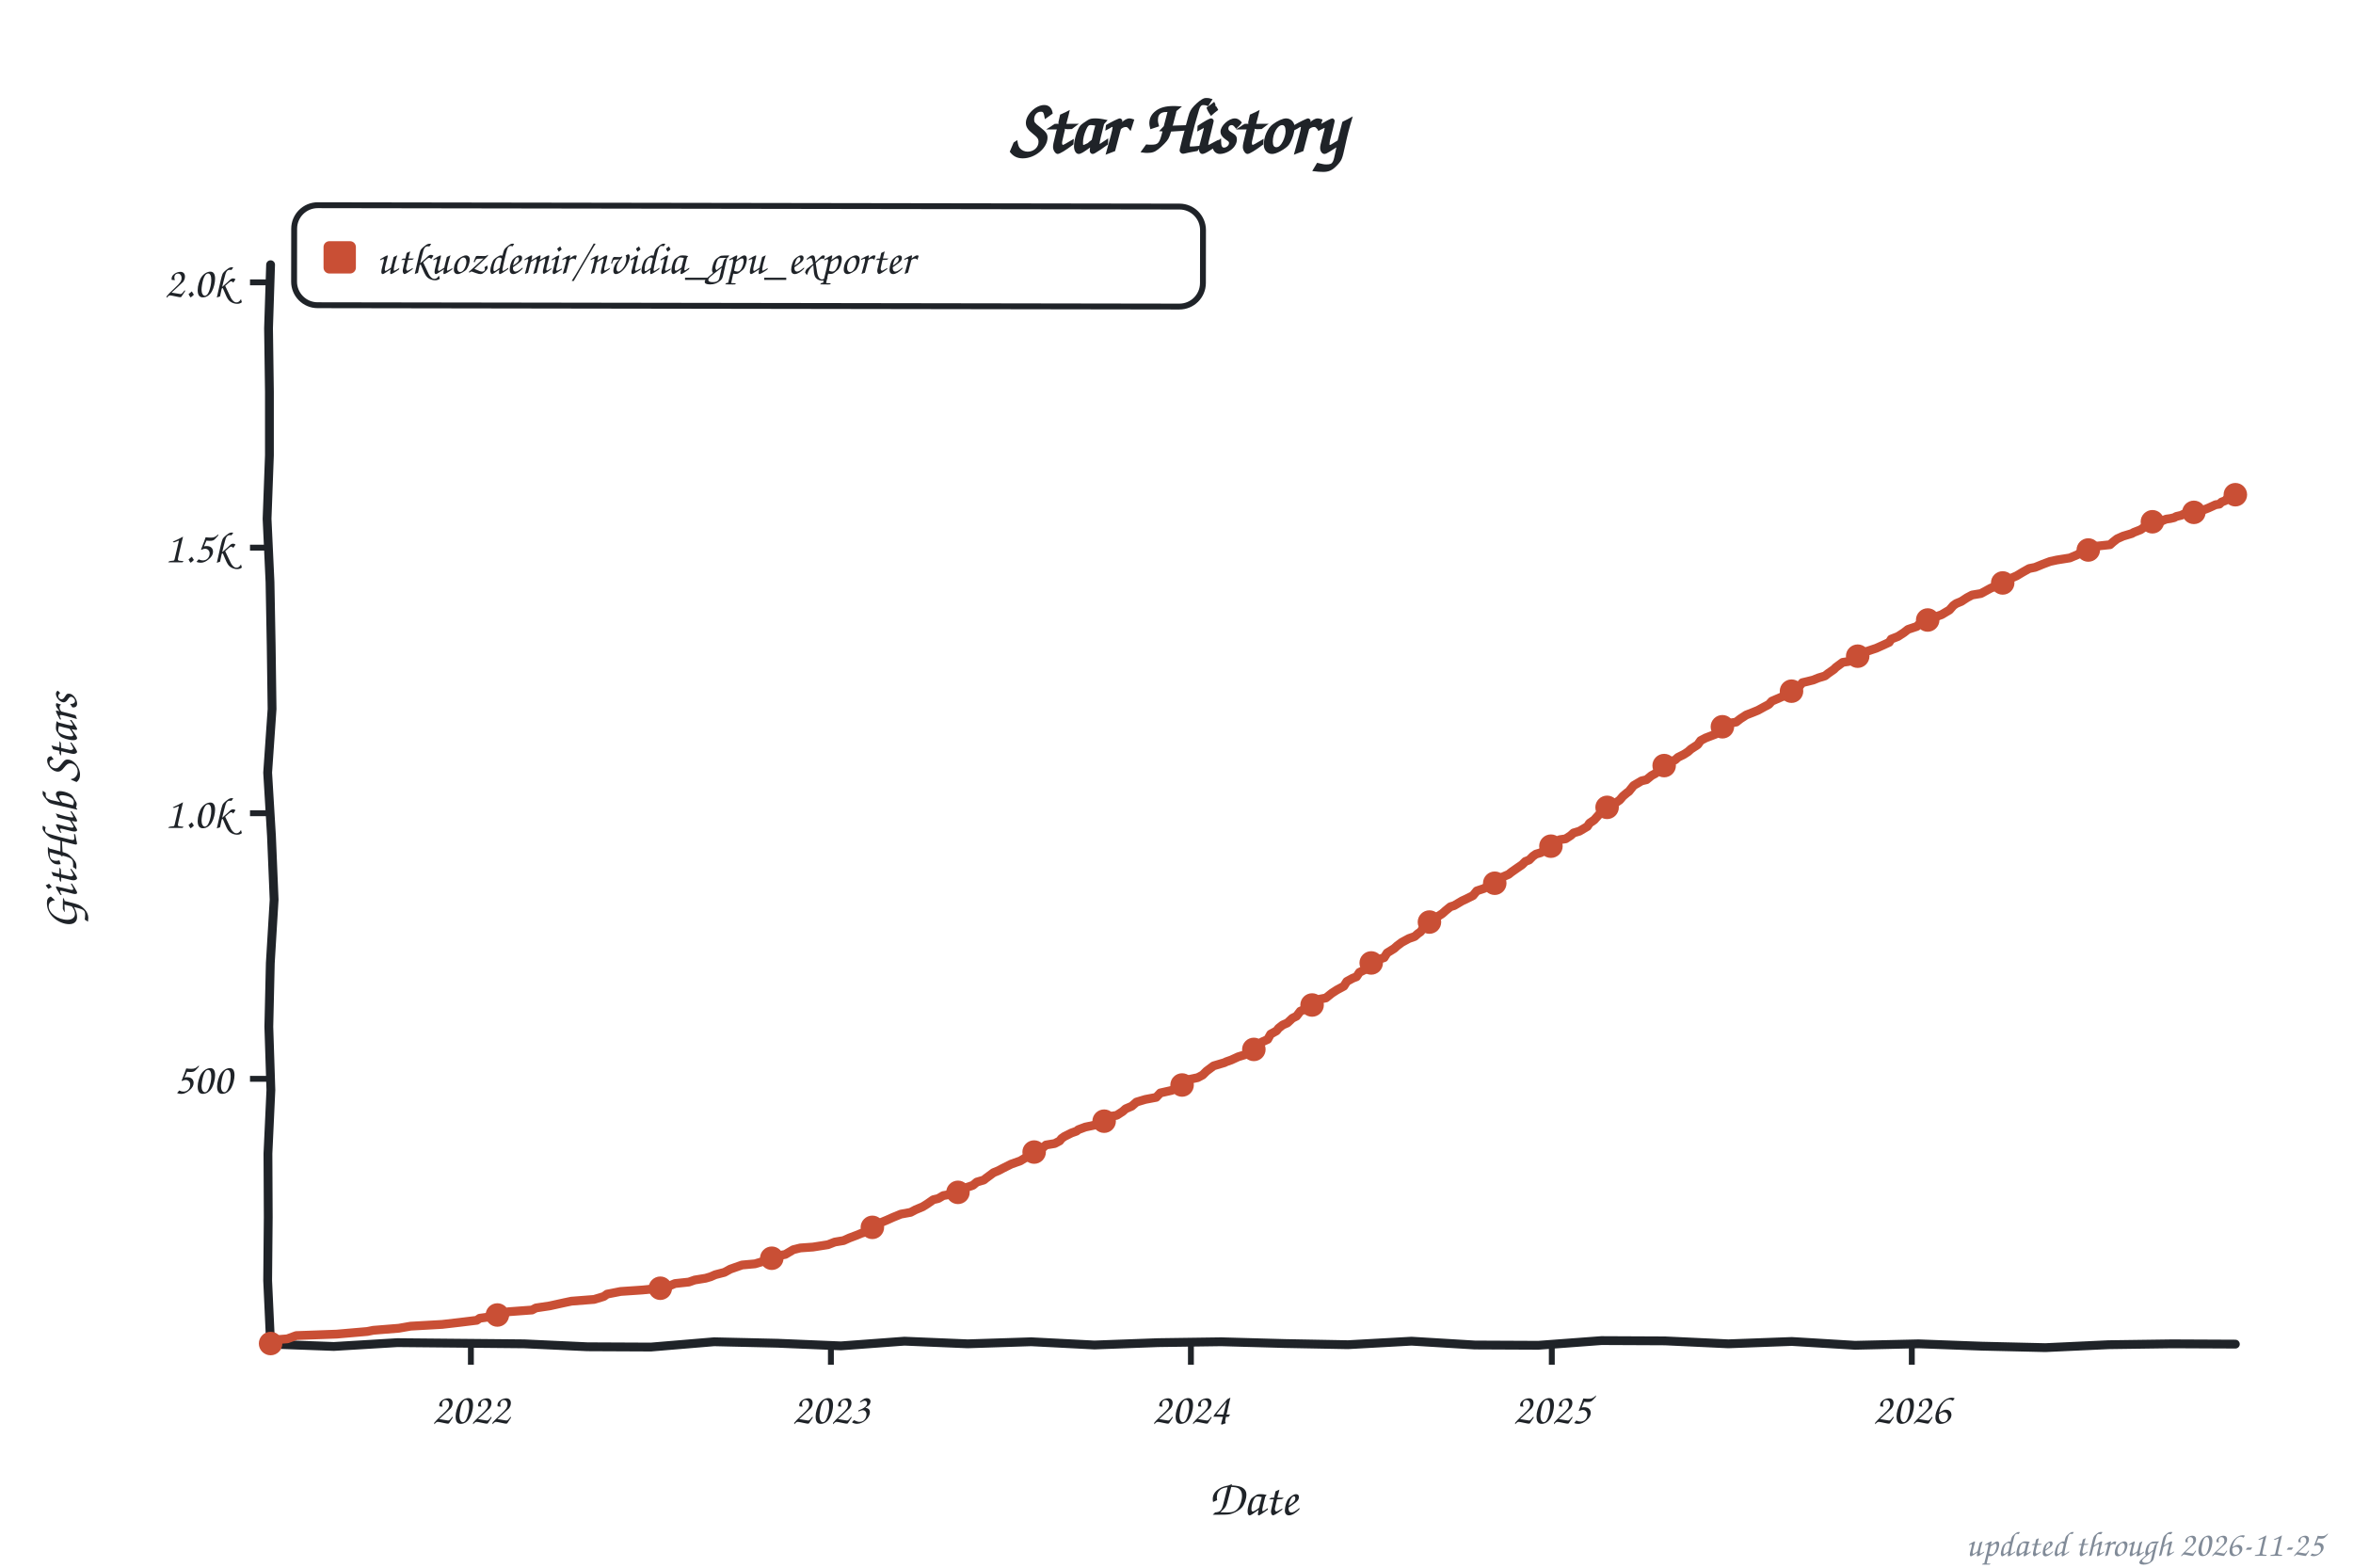
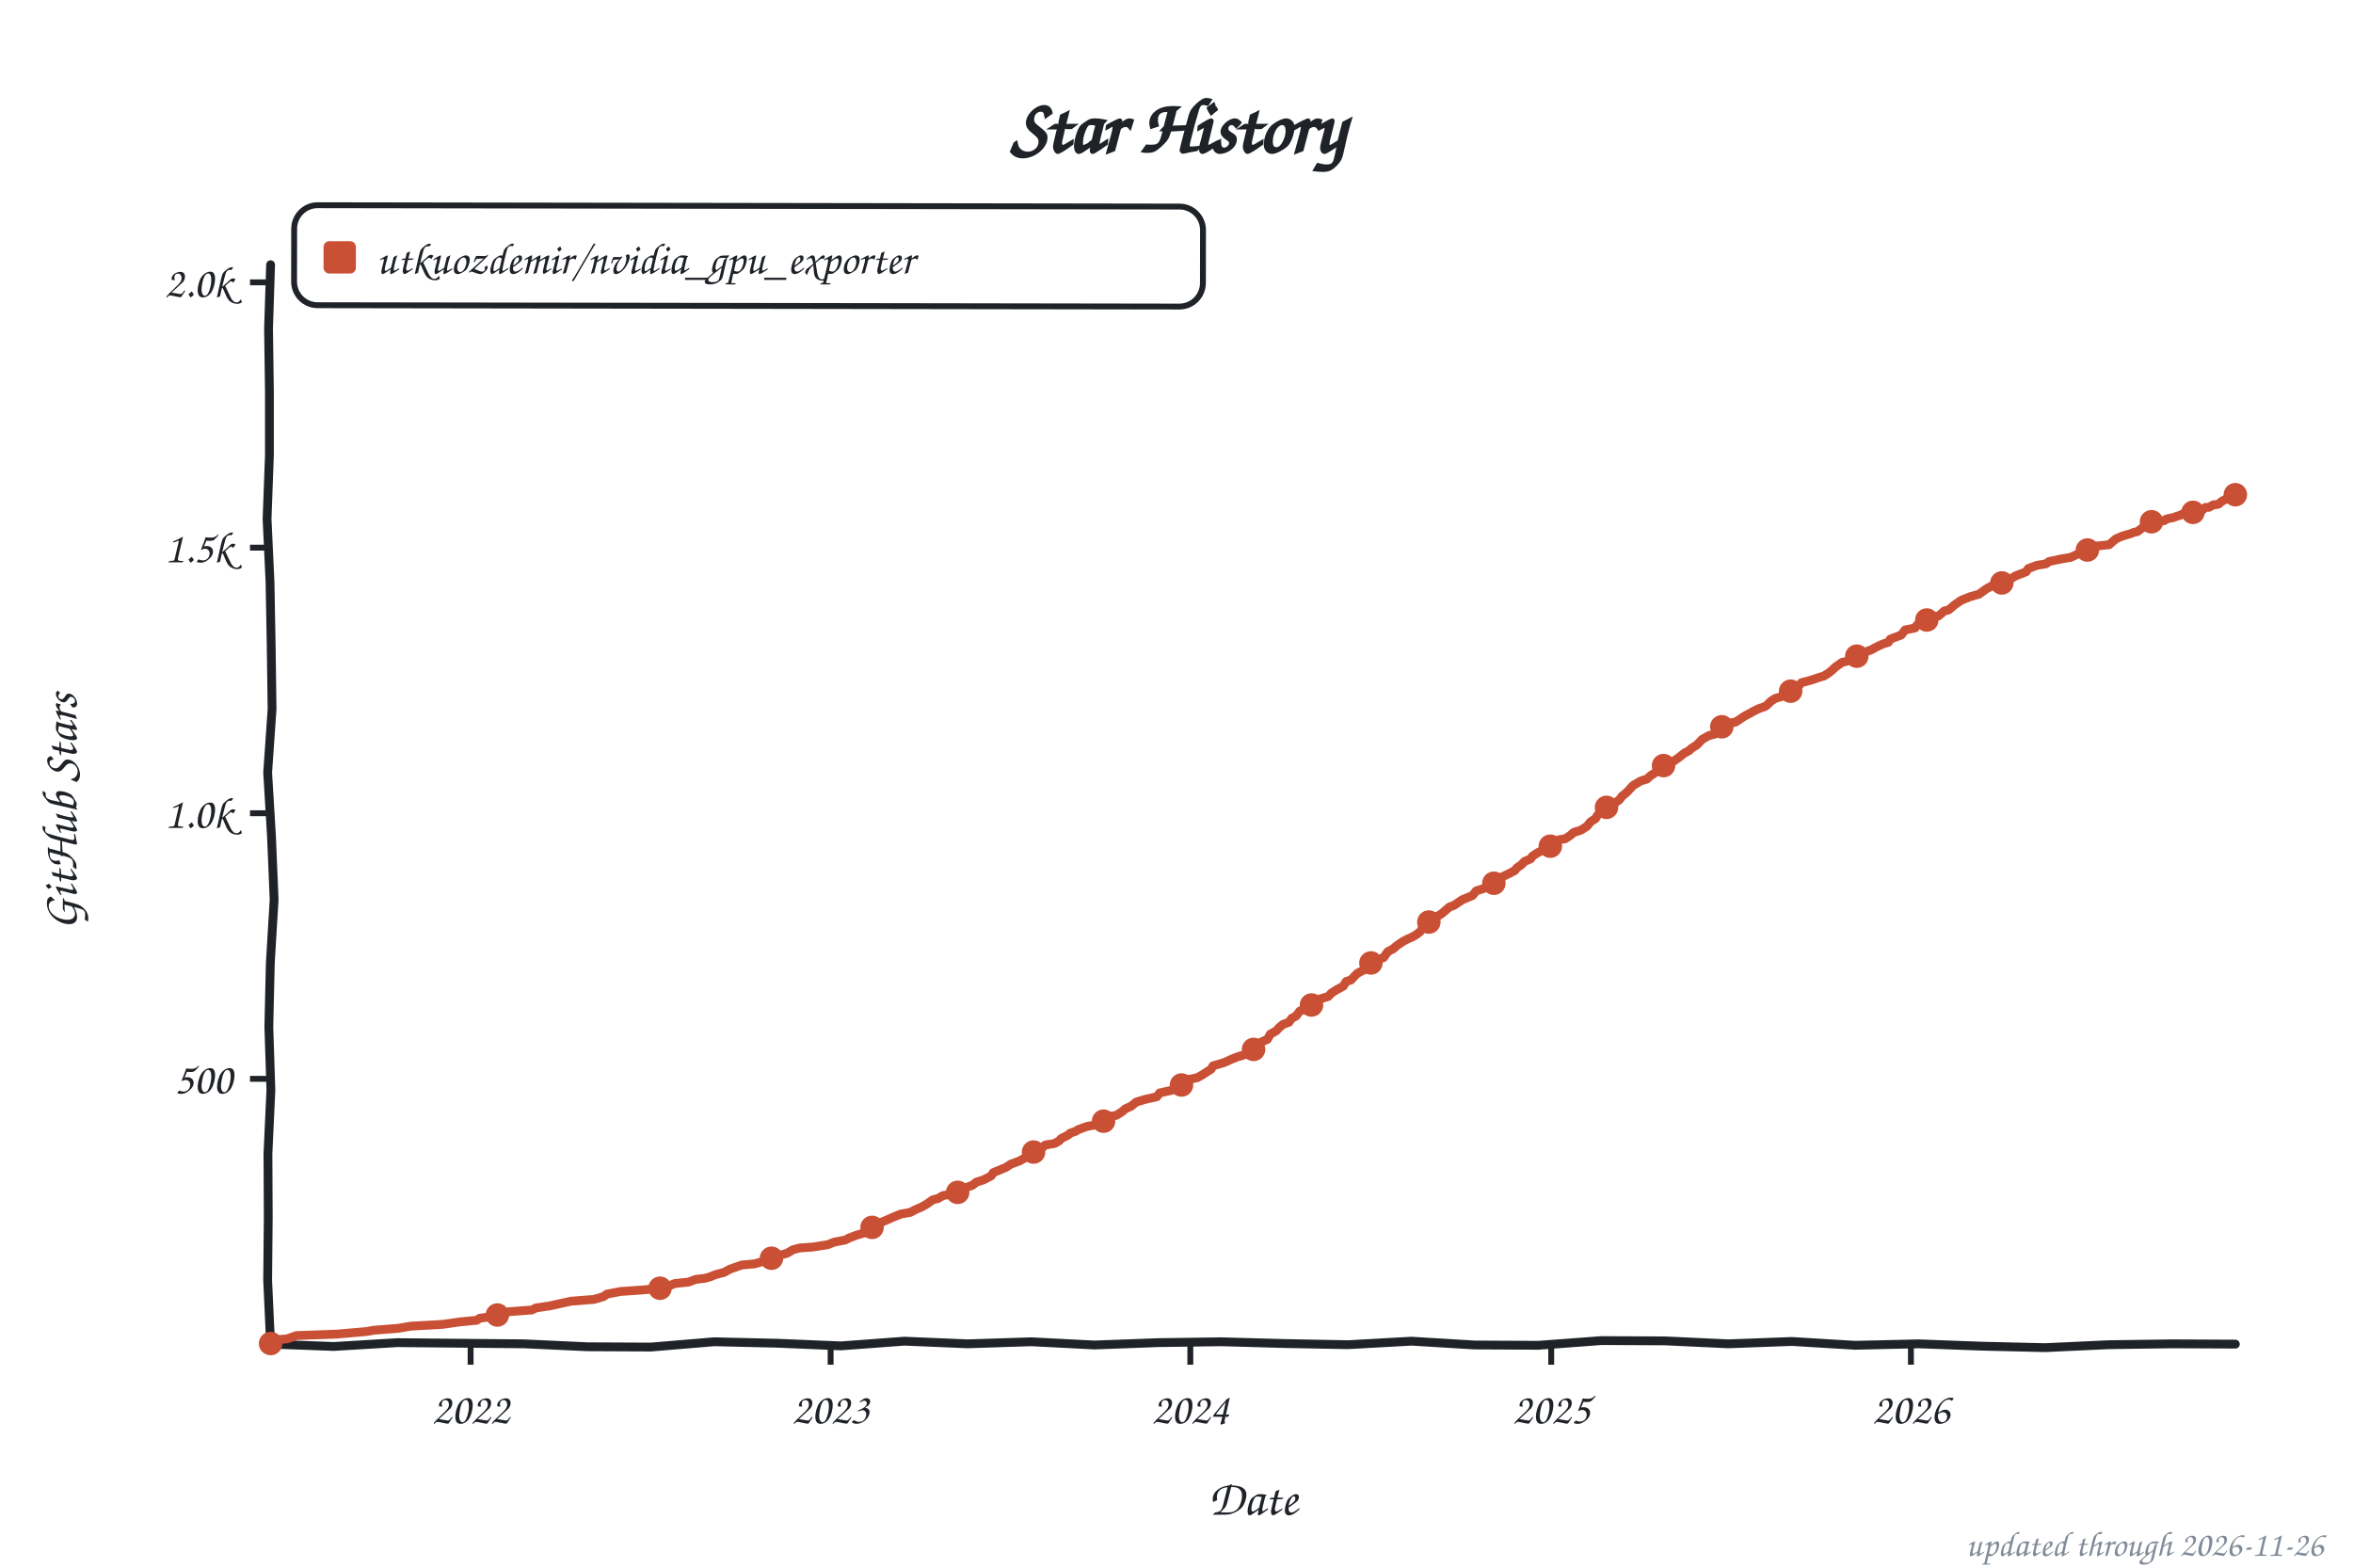
<svg xmlns="http://www.w3.org/2000/svg" width="800" height="533" viewBox="0 0 800 533" role="img" aria-label="Star history of utkuozdemir/nvidia_gpu_exporter">
  <style>text{font-family:"Comic Sans MS","Chalkboard SE","Comic Neue","Marker Felt",cursive}</style>
  <text x="400" y="52" font-size="26" font-weight="bold" text-anchor="middle" fill="#1f2328">Star History</text>
  <rect x="100" y="70" width="309" height="34" rx="8" fill="none" stroke="#1f2328" stroke-width="2" transform="rotate(0.09 254 87)" />
  <rect x="110" y="82" width="11" height="11" rx="2" fill="#c94f35" />
  <text x="128" y="93" font-size="15" fill="#1f2328" textLength="270" lengthAdjust="spacingAndGlyphs">utkuozdemir/nvidia_gpu_exporter</text>
  <line x1="85" y1="366.8" x2="92" y2="366.8" stroke="#1f2328" stroke-width="2" />
  <text x="79" y="371.8" font-size="15" text-anchor="end" fill="#1f2328">500</text>
  <line x1="85" y1="276.5" x2="92" y2="276.5" stroke="#1f2328" stroke-width="2" />
  <text x="79" y="281.5" font-size="15" text-anchor="end" fill="#1f2328">1.0k</text>
  <line x1="85" y1="186.2" x2="92" y2="186.2" stroke="#1f2328" stroke-width="2" />
  <text x="79" y="191.2" font-size="15" text-anchor="end" fill="#1f2328">1.5k</text>
  <line x1="85" y1="96.0" x2="92" y2="96.0" stroke="#1f2328" stroke-width="2" />
  <text x="79" y="101.0" font-size="15" text-anchor="end" fill="#1f2328">2.0k</text>
-   <line x1="160.1" y1="457" x2="160.1" y2="464" stroke="#1f2328" stroke-width="2" />
-   <text x="160.1" y="484" font-size="15" text-anchor="middle" fill="#1f2328">2022</text>
-   <line x1="282.5" y1="457" x2="282.5" y2="464" stroke="#1f2328" stroke-width="2" />
-   <text x="282.5" y="484" font-size="15" text-anchor="middle" fill="#1f2328">2023</text>
-   <line x1="404.9" y1="457" x2="404.9" y2="464" stroke="#1f2328" stroke-width="2" />
-   <text x="404.9" y="484" font-size="15" text-anchor="middle" fill="#1f2328">2024</text>
-   <line x1="527.6" y1="457" x2="527.6" y2="464" stroke="#1f2328" stroke-width="2" />
-   <text x="527.6" y="484" font-size="15" text-anchor="middle" fill="#1f2328">2025</text>
-   <line x1="650.0" y1="457" x2="650.0" y2="464" stroke="#1f2328" stroke-width="2" />
-   <text x="650.0" y="484" font-size="15" text-anchor="middle" fill="#1f2328">2026</text>
+   <line x1="160.0" y1="457" x2="160.0" y2="464" stroke="#1f2328" stroke-width="2" />
+   <text x="160.0" y="484" font-size="15" text-anchor="middle" fill="#1f2328">2022</text>
+   <line x1="282.4" y1="457" x2="282.4" y2="464" stroke="#1f2328" stroke-width="2" />
+   <text x="282.4" y="484" font-size="15" text-anchor="middle" fill="#1f2328">2023</text>
+   <line x1="404.7" y1="457" x2="404.7" y2="464" stroke="#1f2328" stroke-width="2" />
+   <text x="404.7" y="484" font-size="15" text-anchor="middle" fill="#1f2328">2024</text>
+   <line x1="527.4" y1="457" x2="527.4" y2="464" stroke="#1f2328" stroke-width="2" />
+   <text x="527.4" y="484" font-size="15" text-anchor="middle" fill="#1f2328">2025</text>
+   <line x1="649.7" y1="457" x2="649.7" y2="464" stroke="#1f2328" stroke-width="2" />
+   <text x="649.7" y="484" font-size="15" text-anchor="middle" fill="#1f2328">2026</text>
  <text x="426" y="515" font-size="17" text-anchor="middle" fill="#1f2328">Date</text>
  <text x="26" y="276" font-size="17" text-anchor="middle" fill="#1f2328" transform="rotate(-90 26 276)">GitHub Stars</text>
  <path d="M 92.0,90.0 L 91.3,111.6 L 91.6,133.2 L 91.6,154.8 L 90.8,176.4 L 91.8,197.9 L 92.2,219.5 L 92.5,241.1 L 91.0,262.7 L 92.3,284.3 L 93.2,305.9 L 91.9,327.5 L 91.4,349.1 L 92.1,370.6 L 91.1,392.2 L 91.2,413.8 L 91.0,435.4 L 92.0,457.0 L 113.5,457.8 L 135.1,456.5 L 156.6,456.7 L 178.2,456.9 L 199.7,457.9 L 221.3,458.0 L 242.8,456.2 L 264.4,456.7 L 285.9,457.6 L 307.5,456.0 L 329.0,456.9 L 350.6,456.2 L 372.1,457.3 L 393.7,456.5 L 415.2,456.2 L 436.8,456.8 L 458.3,457.2 L 479.9,456.0 L 501.4,457.3 L 523.0,457.4 L 544.5,455.8 L 566.1,455.9 L 587.6,456.9 L 609.2,456.1 L 630.7,457.4 L 652.3,456.9 L 673.8,457.7 L 695.4,458.2 L 716.9,457.2 L 738.5,456.9 L 760.0,457.0" fill="none" stroke="#1f2328" stroke-width="3" stroke-linecap="round" stroke-linejoin="round" />
-   <path d="M 92.0,456.8 L 92.7,455.6 L 97.7,455.2 L 100.7,454.1 L 114.5,453.6 L 124.9,452.7 L 126.9,452.3 L 135.6,451.6 L 139.6,450.9 L 150.3,450.3 L 156.4,449.6 L 162.1,448.9 L 163.1,448.2 L 167.5,447.6 L 172.1,446.4 L 172.8,446.0 L 180.9,445.4 L 182.2,444.7 L 186.9,444.0 L 191.9,442.9 L 194.3,442.4 L 202.0,441.8 L 205.3,440.8 L 206.4,440.0 L 211.0,439.1 L 218.4,438.6 L 224.5,438.0 L 227.8,437.1 L 229.5,436.4 L 234.2,435.9 L 236.2,435.2 L 239.9,434.6 L 241.6,434.1 L 243.2,433.4 L 246.3,432.6 L 248.3,431.5 L 252.3,430.1 L 256.7,429.7 L 259.7,428.8 L 263.7,427.6 L 264.4,427.0 L 267.0,426.5 L 269.7,424.9 L 272.1,424.3 L 276.4,424.0 L 281.5,423.2 L 283.8,422.3 L 286.8,421.8 L 288.8,420.9 L 291.2,420.0 L 292.9,419.3 L 295.2,418.6 L 296.9,416.6 L 299.2,415.8 L 301.6,414.8 L 303.6,413.9 L 306.3,412.8 L 309.6,412.2 L 311.3,411.3 L 313.7,410.3 L 315.3,409.3 L 317.3,407.9 L 319.0,407.5 L 320.7,406.5 L 325.4,405.7 L 326.4,405.0 L 328.4,403.8 L 330.8,403.0 L 332.1,401.9 L 334.5,401.2 L 335.1,400.7 L 337.8,398.7 L 339.5,398.0 L 340.8,397.3 L 343.8,395.8 L 346.9,394.7 L 349.2,393.3 L 351.2,392.0 L 354.6,390.2 L 355.6,389.3 L 358.6,388.8 L 360.3,387.9 L 360.9,387.1 L 361.9,386.4 L 364.3,385.2 L 366.0,384.6 L 366.6,384.1 L 369.0,383.2 L 372.3,382.5 L 374.7,381.7 L 375.7,381.0 L 377.4,379.6 L 379.7,379.2 L 381.7,377.9 L 382.7,377.0 L 384.8,376.1 L 386.4,374.7 L 389.4,373.8 L 393.1,373.1 L 394.5,371.6 L 398.5,370.7 L 399.2,370.2 L 401.2,369.1 L 402.5,368.6 L 403.9,367.1 L 407.2,366.4 L 408.9,365.5 L 410.2,364.2 L 412.6,362.4 L 416.3,361.3 L 416.9,361.0 L 418.6,360.4 L 421.0,359.3 L 423.3,358.6 L 424.3,358.1 L 426.3,356.8 L 427.0,355.9 L 429.0,354.3 L 431.0,353.4 L 432.0,351.6 L 434.0,350.5 L 434.7,349.6 L 436.1,348.5 L 437.7,347.8 L 439.4,346.2 L 440.8,345.5 L 442.1,343.8 L 444.8,342.7 L 446.1,341.7 L 447.1,341.1 L 448.8,339.7 L 450.8,339.3 L 452.8,337.7 L 454.5,336.6 L 456.9,335.3 L 457.9,333.7 L 459.9,332.6 L 461.2,332.1 L 462.2,330.6 L 464.2,329.6 L 465.2,329.0 L 466.2,327.4 L 469.3,326.0 L 470.6,325.6 L 471.6,324.0 L 474.0,322.5 L 475.0,321.6 L 476.6,320.4 L 479.0,319.1 L 481.0,318.4 L 482.0,317.5 L 483.0,316.8 L 484.0,315.3 L 485.4,314.2 L 487.7,312.8 L 488.7,311.7 L 490.4,310.6 L 491.4,309.7 L 493.1,308.3 L 494.4,307.9 L 497.1,306.3 L 498.4,305.7 L 500.8,304.5 L 502.1,302.9 L 504.5,302.1 L 506.1,301.2 L 508.2,300.3 L 509.2,299.6 L 510.8,298.2 L 512.9,297.3 L 513.9,296.5 L 515.9,295.1 L 517.5,294.0 L 518.6,292.9 L 519.9,292.4 L 521.2,291.1 L 522.2,290.4 L 523.9,289.9 L 525.3,289.0 L 527.6,287.5 L 528.6,287.0 L 530.3,285.5 L 532.3,285.2 L 534.0,284.1 L 535.0,283.2 L 537.0,282.6 L 539.7,281.0 L 540.4,279.9 L 542.0,278.8 L 543.7,276.9 L 544.4,276.0 L 545.7,275.1 L 546.7,274.2 L 548.7,273.4 L 550.7,272.0 L 551.8,270.7 L 553.1,269.6 L 553.8,269.1 L 555.4,267.1 L 558.1,265.5 L 559.8,265.1 L 561.5,263.7 L 562.8,263.0 L 563.8,262.1 L 565.2,261.2 L 566.5,259.7 L 567.8,259.0 L 569.5,258.4 L 570.5,257.5 L 572.5,256.5 L 573.9,255.6 L 574.9,254.7 L 577.2,253.2 L 578.2,251.8 L 579.9,250.9 L 583.3,249.6 L 584.3,247.6 L 585.3,247.3 L 587.3,246.0 L 590.3,245.5 L 591.7,244.4 L 593.7,243.1 L 596.0,242.2 L 597.7,241.5 L 599.7,240.4 L 601.4,239.5 L 602.4,238.4 L 603.1,238.1 L 606.1,236.8 L 607.4,235.5 L 609.1,235.0 L 611.1,234.1 L 612.8,232.1 L 614.5,231.7 L 616.5,231.2 L 618.2,230.5 L 620.5,229.8 L 621.5,229.0 L 623.5,227.6 L 624.2,226.9 L 626.5,225.2 L 628.5,224.9 L 630.6,223.3 L 631.9,222.9 L 633.2,222.3 L 634.9,221.4 L 637.9,220.4 L 639.9,219.5 L 642.3,218.4 L 643.0,217.3 L 645.3,216.4 L 647.3,215.1 L 648.7,214.0 L 651.7,213.0 L 653.0,211.7 L 655.4,210.8 L 656.4,210.4 L 658.7,209.5 L 660.1,209.0 L 662.8,207.4 L 664.1,205.9 L 665.1,205.2 L 666.8,204.5 L 668.8,203.2 L 670.5,202.3 L 673.5,201.8 L 676.8,200.0 L 679.5,198.9 L 681.2,198.0 L 682.5,197.4 L 683.5,196.7 L 685.6,195.8 L 687.6,194.6 L 689.9,193.3 L 691.9,192.9 L 694.6,191.8 L 697.0,190.9 L 699.3,190.4 L 703.7,189.7 L 706.3,188.6 L 708.4,187.3 L 710.0,187.0 L 712.7,185.7 L 717.4,185.2 L 718.4,184.3 L 719.8,183.2 L 721.8,182.3 L 724.8,181.4 L 725.5,181.0 L 726.8,180.5 L 727.8,180.1 L 728.8,179.4 L 730.2,177.9 L 731.2,177.8 L 732.2,177.2 L 733.8,177.6 L 734.5,177.4 L 735.5,176.9 L 736.5,176.5 L 737.9,176.3 L 739.2,176.0 L 739.9,175.6 L 741.6,175.2 L 742.2,174.9 L 743.2,174.5 L 744.2,174.9 L 745.9,174.2 L 746.6,174.0 L 747.6,174.0 L 749.3,173.3 L 749.9,173.1 L 750.9,172.7 L 752.0,172.2 L 753.3,171.6 L 754.6,171.4 L 755.3,170.7 L 756.6,170.2 L 757.7,168.9 L 758.7,168.4 L 760.0,168.2" fill="none" stroke="#c94f35" stroke-width="3" stroke-linecap="round" stroke-linejoin="round" />
+   <path d="M 92.0,456.8 L 92.7,455.6 L 97.7,455.2 L 100.7,454.1 L 114.5,453.6 L 124.8,452.7 L 126.9,452.3 L 135.6,451.6 L 139.6,450.9 L 150.3,450.3 L 156.7,449.4 L 162.1,448.9 L 163.1,448.2 L 167.4,447.6 L 172.1,446.4 L 172.8,446.0 L 180.8,445.4 L 182.2,444.7 L 186.9,444.0 L 191.9,442.9 L 194.2,442.4 L 201.9,441.8 L 205.3,440.8 L 206.3,440.0 L 211.0,439.1 L 218.4,438.6 L 224.4,438.0 L 227.7,437.1 L 229.4,436.4 L 234.1,435.9 L 236.5,435.0 L 239.8,434.6 L 241.5,434.1 L 243.2,433.4 L 246.2,432.6 L 248.2,431.5 L 252.2,430.1 L 256.6,429.7 L 259.6,428.8 L 263.6,427.6 L 264.3,427.0 L 267.6,426.1 L 269.6,424.9 L 272.0,424.3 L 276.3,424.0 L 281.4,423.2 L 283.7,422.3 L 287.4,421.6 L 288.7,420.9 L 291.1,420.0 L 294.1,419.1 L 295.5,418.2 L 296.8,416.6 L 299.1,415.8 L 301.5,414.8 L 303.5,413.9 L 306.2,412.8 L 309.5,412.2 L 311.2,411.3 L 313.5,410.3 L 315.2,409.3 L 317.2,407.9 L 318.9,407.5 L 320.6,406.5 L 325.3,405.7 L 326.3,405.0 L 328.3,403.8 L 330.6,403.0 L 332.0,401.9 L 334.3,401.2 L 337.0,399.8 L 337.7,398.7 L 339.4,398.0 L 342.0,396.9 L 343.7,395.8 L 346.7,394.7 L 349.1,393.3 L 351.1,392.0 L 354.4,390.2 L 355.4,389.3 L 358.5,388.8 L 360.1,387.9 L 360.8,387.1 L 363.2,385.9 L 363.8,385.3 L 365.8,384.6 L 366.5,384.1 L 369.5,383.0 L 372.2,382.5 L 374.6,381.7 L 375.9,380.6 L 377.2,379.6 L 379.6,379.2 L 381.6,377.9 L 382.6,377.0 L 384.6,376.1 L 386.3,374.7 L 389.3,373.8 L 393.3,372.9 L 394.3,371.6 L 398.3,370.7 L 399.4,370.0 L 401.0,369.1 L 402.7,368.4 L 403.7,367.1 L 407.1,366.4 L 408.7,365.5 L 411.8,363.5 L 412.4,362.4 L 416.1,361.3 L 416.8,361.0 L 418.8,360.1 L 420.8,359.3 L 423.2,358.6 L 424.2,358.1 L 426.2,356.8 L 426.8,355.9 L 428.8,354.3 L 430.9,353.4 L 431.9,351.6 L 433.9,350.5 L 434.9,349.4 L 436.2,348.3 L 438.2,347.6 L 439.2,346.2 L 440.6,345.5 L 441.9,343.8 L 444.9,342.4 L 445.9,341.7 L 446.9,341.1 L 448.6,339.7 L 451.6,338.8 L 452.6,337.7 L 454.3,336.6 L 456.7,335.3 L 457.7,333.7 L 459.3,333.2 L 461.4,331.0 L 462.7,330.3 L 464.0,329.6 L 465.0,329.0 L 466.7,326.9 L 469.1,326.0 L 470.4,325.6 L 471.8,323.6 L 473.8,322.5 L 474.8,321.6 L 476.8,320.2 L 478.5,319.3 L 480.1,318.6 L 481.5,317.8 L 482.8,316.8 L 483.8,315.3 L 485.5,313.7 L 487.5,312.8 L 488.5,311.7 L 490.2,310.6 L 491.5,309.5 L 492.9,308.3 L 494.2,307.9 L 497.2,305.9 L 498.9,305.2 L 500.6,304.5 L 501.9,302.9 L 505.3,301.8 L 505.9,301.2 L 507.9,300.3 L 509.3,299.1 L 510.6,298.2 L 513.3,296.9 L 515.0,296.0 L 515.7,295.1 L 517.3,294.0 L 518.3,292.9 L 520.4,292.0 L 521.0,291.1 L 522.7,290.0 L 524.4,289.1 L 526.0,288.6 L 527.7,287.1 L 528.7,286.8 L 530.1,285.5 L 532.1,285.2 L 533.8,284.1 L 535.1,283.0 L 537.4,282.3 L 539.5,281.0 L 540.8,279.4 L 542.5,278.3 L 543.1,277.2 L 544.8,275.4 L 545.5,275.1 L 546.5,274.2 L 548.5,273.4 L 550.5,272.0 L 551.5,270.7 L 553.2,269.3 L 554.2,268.2 L 555.2,267.1 L 557.9,265.5 L 559.9,264.9 L 561.2,263.7 L 562.2,263.1 L 564.3,261.5 L 565.3,260.8 L 566.3,259.7 L 569.0,258.8 L 570.0,258.1 L 571.0,257.4 L 572.6,256.1 L 574.3,255.2 L 575.0,254.5 L 577.0,253.2 L 578.7,251.4 L 581.0,250.1 L 583.0,249.6 L 584.0,247.6 L 585.4,247.1 L 587.1,246.0 L 590.1,245.5 L 593.1,243.5 L 594.8,242.6 L 596.4,241.7 L 598.1,240.9 L 600.1,240.2 L 600.8,239.7 L 602.1,238.4 L 603.5,237.5 L 605.8,236.8 L 607.2,235.5 L 609.2,234.8 L 610.8,234.1 L 612.5,232.1 L 615.2,231.4 L 616.5,231.0 L 617.9,230.5 L 620.2,229.8 L 621.9,228.7 L 623.2,227.6 L 623.9,226.9 L 626.3,225.2 L 629.3,224.5 L 630.3,223.3 L 632.6,222.5 L 633.3,222.0 L 636.3,220.9 L 638.3,219.8 L 640.3,218.9 L 642.0,218.4 L 642.7,217.3 L 646.4,215.9 L 647.7,214.2 L 651.1,213.5 L 651.7,212.6 L 652.7,211.7 L 655.1,210.8 L 656.8,209.9 L 659.1,209.4 L 661.1,207.7 L 662.5,207.4 L 664.5,205.7 L 665.5,205.0 L 666.8,204.1 L 669.8,202.9 L 672.9,202.0 L 675.2,200.3 L 677.2,199.2 L 679.9,198.7 L 680.6,198.2 L 682.2,197.4 L 684.3,196.4 L 685.3,195.8 L 688.9,194.4 L 689.6,193.3 L 692.6,192.2 L 695.6,191.7 L 696.7,190.9 L 701.0,190.0 L 704.0,189.5 L 706.0,188.6 L 708.0,187.3 L 710.1,186.8 L 712.4,185.7 L 717.1,185.2 L 718.1,184.3 L 719.4,183.2 L 721.5,182.3 L 724.5,181.4 L 725.5,181.0 L 726.8,180.7 L 728.2,179.6 L 729.2,179.0 L 729.8,177.9 L 731.2,177.6 L 732.2,177.2 L 733.5,177.6 L 734.5,177.2 L 735.9,177.0 L 736.5,176.5 L 738.2,176.1 L 738.9,176.0 L 739.9,175.6 L 741.2,175.2 L 742.6,174.5 L 743.6,174.5 L 744.2,174.9 L 745.6,174.2 L 746.6,174.0 L 747.9,173.8 L 748.9,173.3 L 749.9,172.5 L 751.0,172.5 L 752.6,171.6 L 753.3,171.6 L 754.3,171.4 L 755.3,170.5 L 757.0,169.6 L 757.7,168.7 L 759.0,168.2 L 760.0,168.2" fill="none" stroke="#c94f35" stroke-width="3" stroke-linecap="round" stroke-linejoin="round" />
  <circle cx="92.0" cy="456.8" r="4" fill="#c94f35" />
  <circle cx="169.1" cy="447.1" r="4" fill="#c94f35" />
-   <circle cx="224.5" cy="438.0" r="4" fill="#c94f35" />
-   <circle cx="262.4" cy="427.8" r="4" fill="#c94f35" />
-   <circle cx="296.6" cy="417.3" r="4" fill="#c94f35" />
-   <circle cx="325.7" cy="405.4" r="4" fill="#c94f35" />
-   <circle cx="351.6" cy="391.7" r="4" fill="#c94f35" />
-   <circle cx="375.4" cy="381.2" r="4" fill="#c94f35" />
-   <circle cx="401.9" cy="368.9" r="4" fill="#c94f35" />
-   <circle cx="426.3" cy="356.8" r="4" fill="#c94f35" />
-   <circle cx="446.1" cy="341.7" r="4" fill="#c94f35" />
-   <circle cx="466.2" cy="327.4" r="4" fill="#c94f35" />
-   <circle cx="486.0" cy="313.5" r="4" fill="#c94f35" />
-   <circle cx="508.2" cy="300.3" r="4" fill="#c94f35" />
-   <circle cx="527.3" cy="287.7" r="4" fill="#c94f35" />
-   <circle cx="546.4" cy="274.5" r="4" fill="#c94f35" />
-   <circle cx="565.8" cy="260.3" r="4" fill="#c94f35" />
-   <circle cx="585.6" cy="247.1" r="4" fill="#c94f35" />
-   <circle cx="609.1" cy="235.0" r="4" fill="#c94f35" />
-   <circle cx="631.6" cy="223.1" r="4" fill="#c94f35" />
-   <circle cx="655.4" cy="210.8" r="4" fill="#c94f35" />
-   <circle cx="680.9" cy="198.2" r="4" fill="#c94f35" />
-   <circle cx="710.0" cy="187.0" r="4" fill="#c94f35" />
-   <circle cx="731.8" cy="177.4" r="4" fill="#c94f35" />
-   <circle cx="745.9" cy="174.2" r="4" fill="#c94f35" />
+   <circle cx="224.4" cy="438.0" r="4" fill="#c94f35" />
+   <circle cx="262.3" cy="427.8" r="4" fill="#c94f35" />
+   <circle cx="296.5" cy="417.3" r="4" fill="#c94f35" />
+   <circle cx="325.6" cy="405.4" r="4" fill="#c94f35" />
+   <circle cx="351.4" cy="391.7" r="4" fill="#c94f35" />
+   <circle cx="375.2" cy="381.2" r="4" fill="#c94f35" />
+   <circle cx="401.7" cy="368.9" r="4" fill="#c94f35" />
+   <circle cx="426.2" cy="356.8" r="4" fill="#c94f35" />
+   <circle cx="445.9" cy="341.7" r="4" fill="#c94f35" />
+   <circle cx="466.1" cy="327.4" r="4" fill="#c94f35" />
+   <circle cx="485.8" cy="313.5" r="4" fill="#c94f35" />
+   <circle cx="507.9" cy="300.3" r="4" fill="#c94f35" />
+   <circle cx="527.1" cy="287.7" r="4" fill="#c94f35" />
+   <circle cx="546.2" cy="274.5" r="4" fill="#c94f35" />
+   <circle cx="565.6" cy="260.3" r="4" fill="#c94f35" />
+   <circle cx="585.4" cy="247.1" r="4" fill="#c94f35" />
+   <circle cx="608.8" cy="235.0" r="4" fill="#c94f35" />
+   <circle cx="631.3" cy="223.1" r="4" fill="#c94f35" />
+   <circle cx="655.1" cy="210.8" r="4" fill="#c94f35" />
+   <circle cx="680.6" cy="198.2" r="4" fill="#c94f35" />
+   <circle cx="709.7" cy="187.0" r="4" fill="#c94f35" />
+   <circle cx="731.5" cy="177.4" r="4" fill="#c94f35" />
+   <circle cx="745.6" cy="174.2" r="4" fill="#c94f35" />
  <circle cx="760.0" cy="168.2" r="4" fill="#c94f35" />
-   <text x="790" y="529" font-size="12" text-anchor="end" fill="#818b98">updated through 2026-11-25</text>
+   <text x="790" y="529" font-size="12" text-anchor="end" fill="#818b98">updated through 2026-11-26</text>
</svg>
